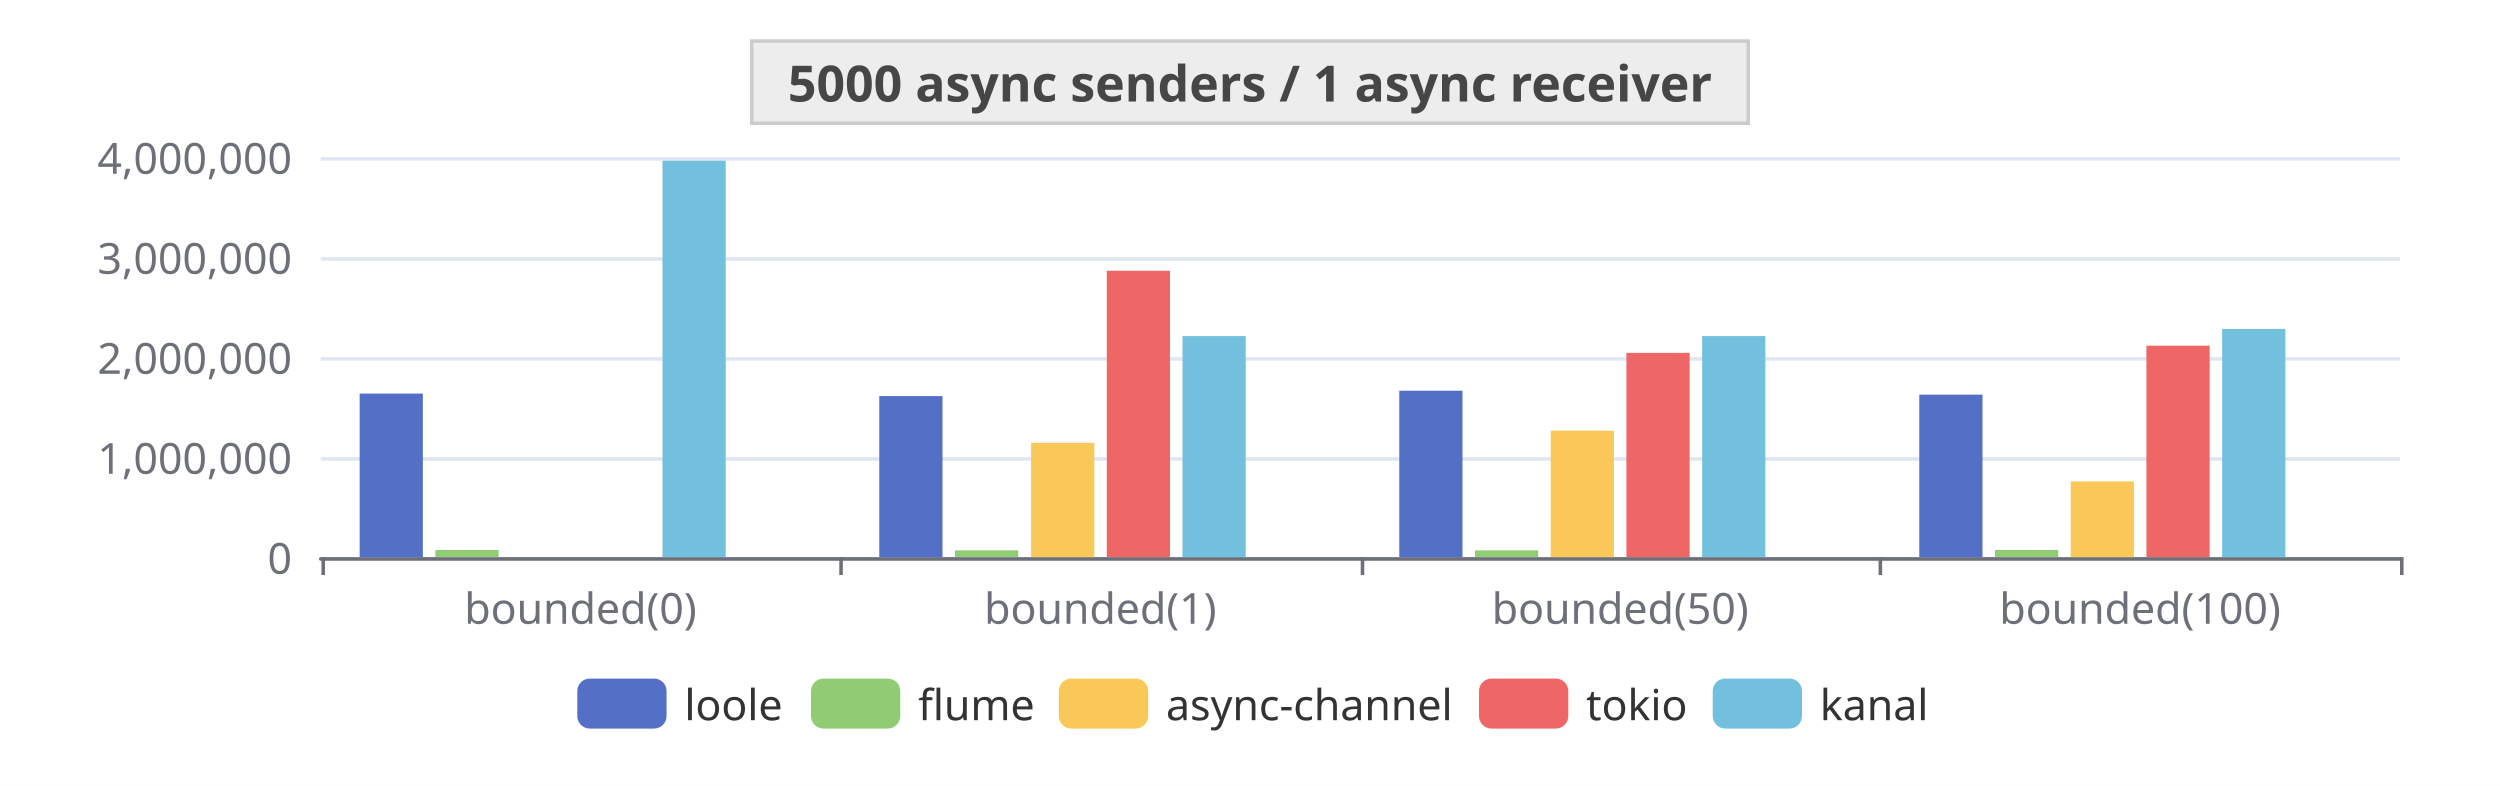
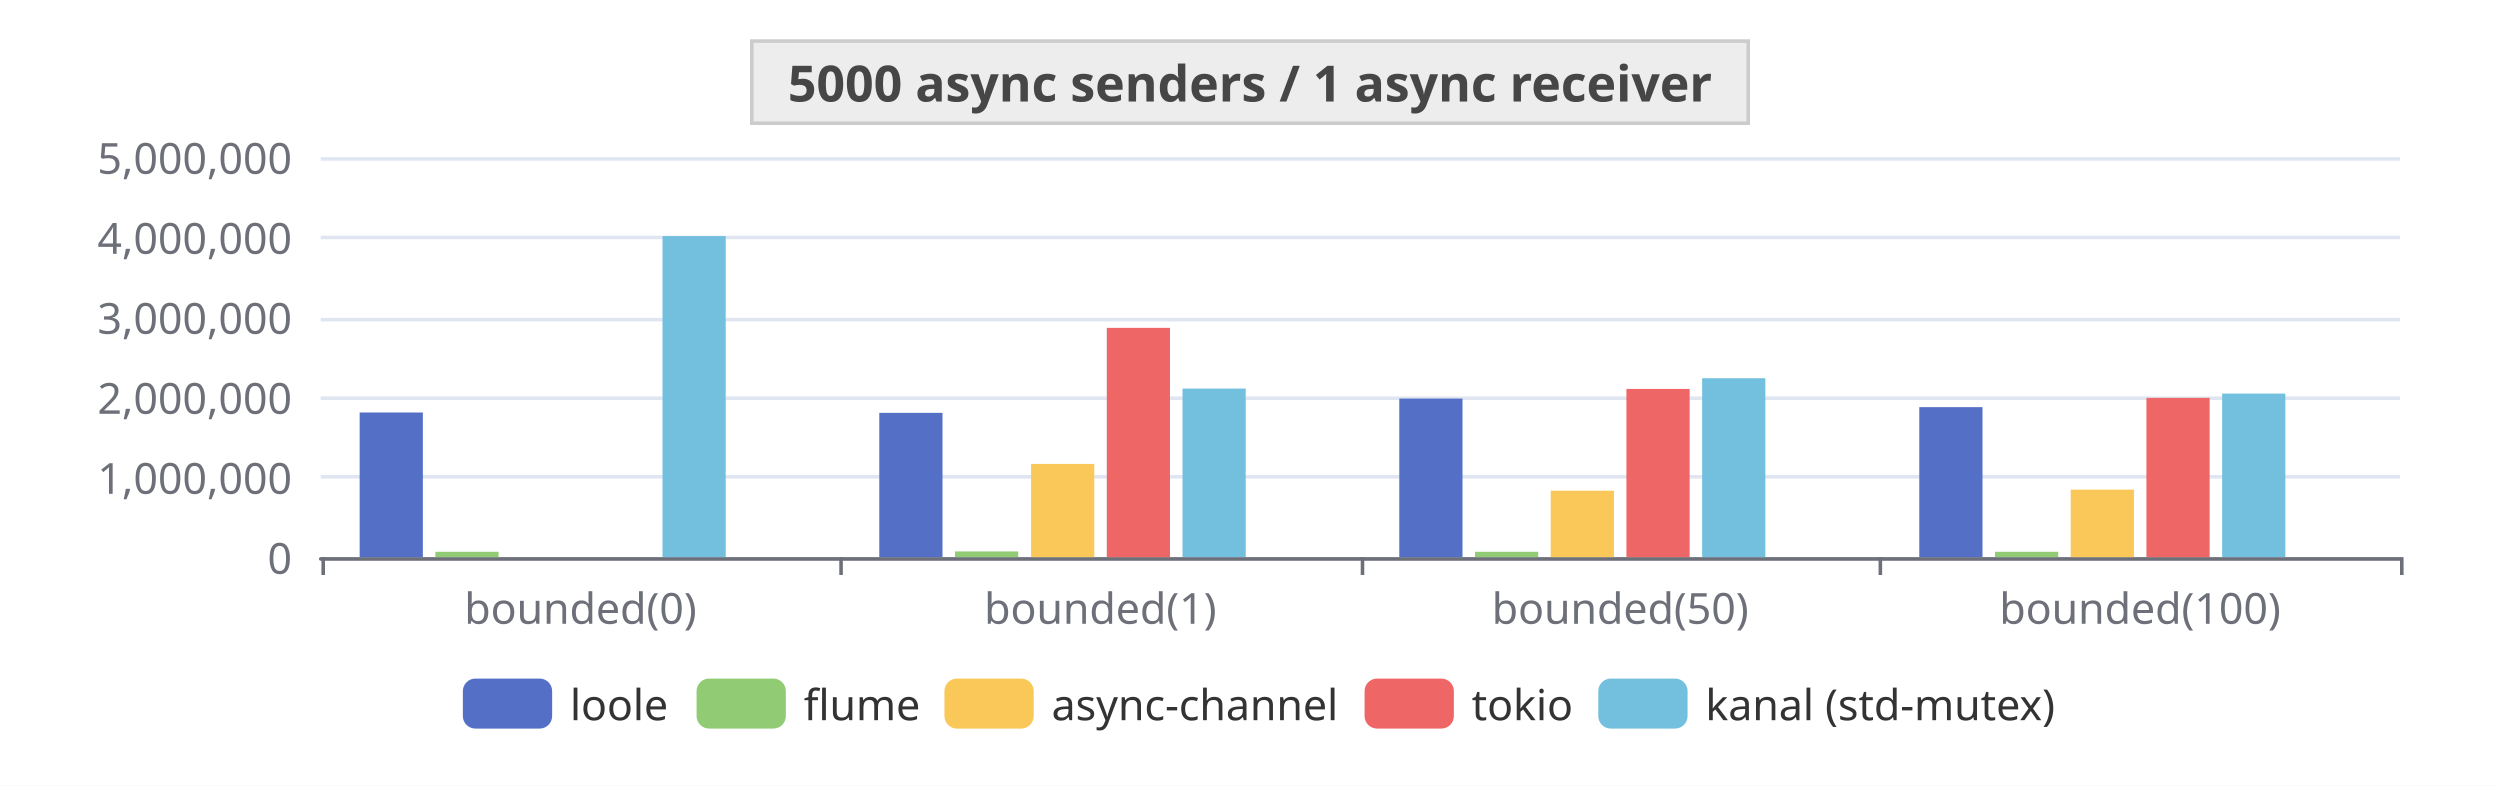
<svg xmlns="http://www.w3.org/2000/svg" width="700" height="220" version="1.1" baseProfile="full" viewBox="0 0 700 220">
  <rect width="700" height="220" x="0" y="0" id="0" fill="white" />
  <path d="M89.8 156.5L672 156.5" fill="none" stroke="#E0E6F1" />
-   <path d="M89.8 128.5L672 128.5" fill="none" stroke="#E0E6F1" />
-   <path d="M89.8 100.5L672 100.5" fill="none" stroke="#E0E6F1" />
-   <path d="M89.8 72.5L672 72.5" fill="none" stroke="#E0E6F1" />
+   <path d="M89.8 133.5L672 133.5" fill="none" stroke="#E0E6F1" />
+   <path d="M89.8 111.5L672 111.5" fill="none" stroke="#E0E6F1" />
+   <path d="M89.8 89.5L672 89.5" fill="none" stroke="#E0E6F1" />
+   <path d="M89.8 66.5L672 66.5" fill="none" stroke="#E0E6F1" />
  <path d="M89.8 44.5L672 44.5" fill="none" stroke="#E0E6F1" />
  <path d="M89.8 156.5L672 156.5" fill="none" stroke="#6E7079" stroke-linecap="round" />
  <path d="M90.5 156L90.5 161" fill="none" stroke="#6E7079" />
  <path d="M235.5 156L235.5 161" fill="none" stroke="#6E7079" />
  <path d="M381.5 156L381.5 161" fill="none" stroke="#6E7079" />
  <path d="M526.5 156L526.5 161" fill="none" stroke="#6E7079" />
  <path d="M672.5 156L672.5 161" fill="none" stroke="#6E7079" />
  <text dominant-baseline="central" text-anchor="end" style="font-size:12px;font-family:sans-serif;" transform="translate(81.76 156)" fill="#6E7079">0</text>
-   <text dominant-baseline="central" text-anchor="end" style="font-size:12px;font-family:sans-serif;" transform="translate(81.76 128)" fill="#6E7079">1,000,000</text>
-   <text dominant-baseline="central" text-anchor="end" style="font-size:12px;font-family:sans-serif;" transform="translate(81.76 100)" fill="#6E7079">2,000,000</text>
-   <text dominant-baseline="central" text-anchor="end" style="font-size:12px;font-family:sans-serif;" transform="translate(81.76 72)" fill="#6E7079">3,000,000</text>
-   <text dominant-baseline="central" text-anchor="end" style="font-size:12px;font-family:sans-serif;" transform="translate(81.76 44)" fill="#6E7079">4,000,000</text>
+   <text dominant-baseline="central" text-anchor="end" style="font-size:12px;font-family:sans-serif;" transform="translate(81.76 133.6)" fill="#6E7079">1,000,000</text>
+   <text dominant-baseline="central" text-anchor="end" style="font-size:12px;font-family:sans-serif;" transform="translate(81.76 111.2)" fill="#6E7079">2,000,000</text>
+   <text dominant-baseline="central" text-anchor="end" style="font-size:12px;font-family:sans-serif;" transform="translate(81.76 88.8)" fill="#6E7079">3,000,000</text>
+   <text dominant-baseline="central" text-anchor="end" style="font-size:12px;font-family:sans-serif;" transform="translate(81.76 66.4)" fill="#6E7079">4,000,000</text>
+   <text dominant-baseline="central" text-anchor="end" style="font-size:12px;font-family:sans-serif;" transform="translate(81.76 44)" fill="#6E7079">5,000,000</text>
  <text dominant-baseline="central" text-anchor="middle" style="font-size:12px;font-family:sans-serif;" y="6" transform="translate(162.54 164)" fill="#6E7079">bounded(0)</text>
  <text dominant-baseline="central" text-anchor="middle" style="font-size:12px;font-family:sans-serif;" y="6" transform="translate(308.1 164)" fill="#6E7079">bounded(1)</text>
  <text dominant-baseline="central" text-anchor="middle" style="font-size:12px;font-family:sans-serif;" y="6" transform="translate(453.66 164)" fill="#6E7079">bounded(50)</text>
  <text dominant-baseline="central" text-anchor="middle" style="font-size:12px;font-family:sans-serif;" y="6" transform="translate(599.22 164)" fill="#6E7079">bounded(100)</text>
-   <path d="M100.7 156l17.7 0l0 -45.8l-17.7 0Z" fill="#5470c6" />
-   <path d="M246.2 156l17.7 0l0 -45.1l-17.7 0Z" fill="#5470c6" />
-   <path d="M391.8 156l17.7 0l0 -46.6l-17.7 0Z" fill="#5470c6" />
-   <path d="M537.4 156l17.7 0l0 -45.5l-17.7 0Z" fill="#5470c6" />
-   <path d="M121.9 156l17.7 0l0 -2l-17.7 0Z" fill="#91cc75" />
-   <path d="M267.4 156l17.7 0l0 -1.9l-17.7 0Z" fill="#91cc75" />
-   <path d="M413 156l17.7 0l0 -1.9l-17.7 0Z" fill="#91cc75" />
-   <path d="M558.6 156l17.7 0l0 -2l-17.7 0Z" fill="#91cc75" />
+   <path d="M100.7 156l17.7 0l0 -40.5l-17.7 0Z" fill="#5470c6" />
+   <path d="M246.2 156l17.7 0l0 -40.4l-17.7 0Z" fill="#5470c6" />
+   <path d="M391.8 156l17.7 0l0 -44.4l-17.7 0Z" fill="#5470c6" />
+   <path d="M537.4 156l17.7 0l0 -42l-17.7 0Z" fill="#5470c6" />
+   <path d="M121.9 156l17.7 0l0 -1.5l-17.7 0Z" fill="#91cc75" />
+   <path d="M267.4 156l17.7 0l0 -1.6l-17.7 0Z" fill="#91cc75" />
+   <path d="M413 156l17.7 0l0 -1.5l-17.7 0Z" fill="#91cc75" />
+   <path d="M558.6 156l17.7 0l0 -1.5l-17.7 0Z" fill="#91cc75" />
  <path d="M143.1 156l17.7 0l0 0l-17.7 0Z" fill="#fac858" />
-   <path d="M288.7 156l17.7 0l0 -32l-17.7 0Z" fill="#fac858" />
-   <path d="M434.2 156l17.7 0l0 -35.4l-17.7 0Z" fill="#fac858" />
-   <path d="M579.8 156l17.7 0l0 -21.2l-17.7 0Z" fill="#fac858" />
+   <path d="M288.7 156l17.7 0l0 -26.1l-17.7 0Z" fill="#fac858" />
+   <path d="M434.2 156l17.7 0l0 -18.6l-17.7 0Z" fill="#fac858" />
+   <path d="M579.8 156l17.7 0l0 -18.9l-17.7 0Z" fill="#fac858" />
  <path d="M164.3 156l17.7 0l0 0l-17.7 0Z" fill="#ee6666" />
-   <path d="M309.9 156l17.7 0l0 -80.2l-17.7 0Z" fill="#ee6666" />
-   <path d="M455.4 156l17.7 0l0 -57.2l-17.7 0Z" fill="#ee6666" />
-   <path d="M601 156l17.7 0l0 -59.2l-17.7 0Z" fill="#ee6666" />
-   <path d="M185.5 156l17.7 0l0 -111l-17.7 0Z" fill="#73c0de" />
-   <path d="M331.1 156l17.7 0l0 -61.9l-17.7 0Z" fill="#73c0de" />
-   <path d="M476.6 156l17.7 0l0 -61.9l-17.7 0Z" fill="#73c0de" />
-   <path d="M622.2 156l17.7 0l0 -63.9l-17.7 0Z" fill="#73c0de" />
+   <path d="M309.9 156l17.7 0l0 -64.2l-17.7 0Z" fill="#ee6666" />
+   <path d="M455.4 156l17.7 0l0 -47.1l-17.7 0Z" fill="#ee6666" />
+   <path d="M601 156l17.7 0l0 -44.6l-17.7 0Z" fill="#ee6666" />
+   <path d="M185.5 156l17.7 0l0 -89.9l-17.7 0Z" fill="#73c0de" />
+   <path d="M331.1 156l17.7 0l0 -47.2l-17.7 0Z" fill="#73c0de" />
+   <path d="M476.6 156l17.7 0l0 -50.1l-17.7 0Z" fill="#73c0de" />
+   <path d="M622.2 156l17.7 0l0 -45.8l-17.7 0Z" fill="#73c0de" />
  <path d="M206.7 156l17.7 0l0 0l-17.7 0Z" fill="#3ba272" />
  <path d="M352.3 156l17.7 0l0 0l-17.7 0Z" fill="#3ba272" />
  <path d="M497.8 156l17.7 0l0 0l-17.7 0Z" fill="#3ba272" />
  <path d="M643.4 156l17.7 0l0 0l-17.7 0Z" fill="#3ba272" />
-   <path d="M-5 -5l386.7 0l0 24l-386.7 0Z" transform="translate(161.64 190)" fill="rgb(0,0,0)" fill-opacity="0" stroke="#ccc" stroke-width="0" />
-   <path d="M3.5 0L21.5 0A3.5 3.5 0 0 1 25 3.5L25 10.5A3.5 3.5 0 0 1 21.5 14L3.5 14A3.5 3.5 0 0 1 0 10.5L0 3.5A3.5 3.5 0 0 1 3.5 0" transform="translate(161.64 190)" fill="#5470c6" />
-   <text dominant-baseline="central" text-anchor="start" style="font-size:12px;font-family:sans-serif;" x="30" y="7" transform="translate(161.64 190)" fill="#333">loole</text>
-   <path d="M3.5 0L21.5 0A3.5 3.5 0 0 1 25 3.5L25 10.5A3.5 3.5 0 0 1 21.5 14L3.5 14A3.5 3.5 0 0 1 0 10.5L0 3.5A3.5 3.5 0 0 1 3.5 0" transform="translate(227.08 190)" fill="#91cc75" />
-   <text dominant-baseline="central" text-anchor="start" style="font-size:12px;font-family:sans-serif;" x="30" y="7" transform="translate(227.08 190)" fill="#333">flume</text>
-   <path d="M3.5 0L21.5 0A3.5 3.5 0 0 1 25 3.5L25 10.5A3.5 3.5 0 0 1 21.5 14L3.5 14A3.5 3.5 0 0 1 0 10.5L0 3.5A3.5 3.5 0 0 1 3.5 0" transform="translate(296.48 190)" fill="#fac858" />
-   <text dominant-baseline="central" text-anchor="start" style="font-size:12px;font-family:sans-serif;" x="30" y="7" transform="translate(296.48 190)" fill="#333">async-channel</text>
-   <path d="M3.5 0L21.5 0A3.5 3.5 0 0 1 25 3.5L25 10.5A3.5 3.5 0 0 1 21.5 14L3.5 14A3.5 3.5 0 0 1 0 10.5L0 3.5A3.5 3.5 0 0 1 3.5 0" transform="translate(414.12 190)" fill="#ee6666" />
-   <text dominant-baseline="central" text-anchor="start" style="font-size:12px;font-family:sans-serif;" x="30" y="7" transform="translate(414.12 190)" fill="#333">tokio</text>
-   <path d="M3.5 0L21.5 0A3.5 3.5 0 0 1 25 3.5L25 10.5A3.5 3.5 0 0 1 21.5 14L3.5 14A3.5 3.5 0 0 1 0 10.5L0 3.5A3.5 3.5 0 0 1 3.5 0" transform="translate(479.56 190)" fill="#73c0de" />
-   <text dominant-baseline="central" text-anchor="start" style="font-size:12px;font-family:sans-serif;" x="30" y="7" transform="translate(479.56 190)" fill="#333">kanal</text>
+   <path d="M-5 -5l450.8 0l0 24l-450.8 0Z" transform="translate(129.6 190)" fill="rgb(0,0,0)" fill-opacity="0" stroke="#ccc" stroke-width="0" />
+   <path d="M3.5 0L21.5 0A3.5 3.5 0 0 1 25 3.5L25 10.5A3.5 3.5 0 0 1 21.5 14L3.5 14A3.5 3.5 0 0 1 0 10.5L0 3.5A3.5 3.5 0 0 1 3.5 0" transform="translate(129.6 190)" fill="#5470c6" />
+   <text dominant-baseline="central" text-anchor="start" style="font-size:12px;font-family:sans-serif;" x="30" y="7" transform="translate(129.6 190)" fill="#333">loole</text>
+   <path d="M3.5 0L21.5 0A3.5 3.5 0 0 1 25 3.5L25 10.5A3.5 3.5 0 0 1 21.5 14L3.5 14A3.5 3.5 0 0 1 0 10.5L0 3.5A3.5 3.5 0 0 1 3.5 0" transform="translate(195.04 190)" fill="#91cc75" />
+   <text dominant-baseline="central" text-anchor="start" style="font-size:12px;font-family:sans-serif;" x="30" y="7" transform="translate(195.04 190)" fill="#333">flume</text>
+   <path d="M3.5 0L21.5 0A3.5 3.5 0 0 1 25 3.5L25 10.5A3.5 3.5 0 0 1 21.5 14L3.5 14A3.5 3.5 0 0 1 0 10.5L0 3.5A3.5 3.5 0 0 1 3.5 0" transform="translate(264.44 190)" fill="#fac858" />
+   <text dominant-baseline="central" text-anchor="start" style="font-size:12px;font-family:sans-serif;" x="30" y="7" transform="translate(264.44 190)" fill="#333">async-channel</text>
+   <path d="M3.5 0L21.5 0A3.5 3.5 0 0 1 25 3.5L25 10.5A3.5 3.5 0 0 1 21.5 14L3.5 14A3.5 3.5 0 0 1 0 10.5L0 3.5A3.5 3.5 0 0 1 3.5 0" transform="translate(382.08 190)" fill="#ee6666" />
+   <text dominant-baseline="central" text-anchor="start" style="font-size:12px;font-family:sans-serif;" x="30" y="7" transform="translate(382.08 190)" fill="#333">tokio</text>
+   <path d="M3.5 0L21.5 0A3.5 3.5 0 0 1 25 3.5L25 10.5A3.5 3.5 0 0 1 21.5 14L3.5 14A3.5 3.5 0 0 1 0 10.5L0 3.5A3.5 3.5 0 0 1 3.5 0" transform="translate(447.52 190)" fill="#73c0de" />
+   <text dominant-baseline="central" text-anchor="start" style="font-size:12px;font-family:sans-serif;" xml:space="preserve" x="30" y="7" transform="translate(447.52 190)" fill="#333">kanal (std-mutex)</text>
  <path d="M-139.5 -4.5l279 0l0 23l-279 0Z" transform="translate(350 16)" fill="#ddd8" stroke="#ccc" />
  <text dominant-baseline="central" text-anchor="middle" style="font-size:14px;font-family:sans-serif;font-weight:bold;" xml:space="preserve" y="7" transform="translate(350 16)" fill="#464646">5000 async senders / 1 async receiver</text>
</svg>
